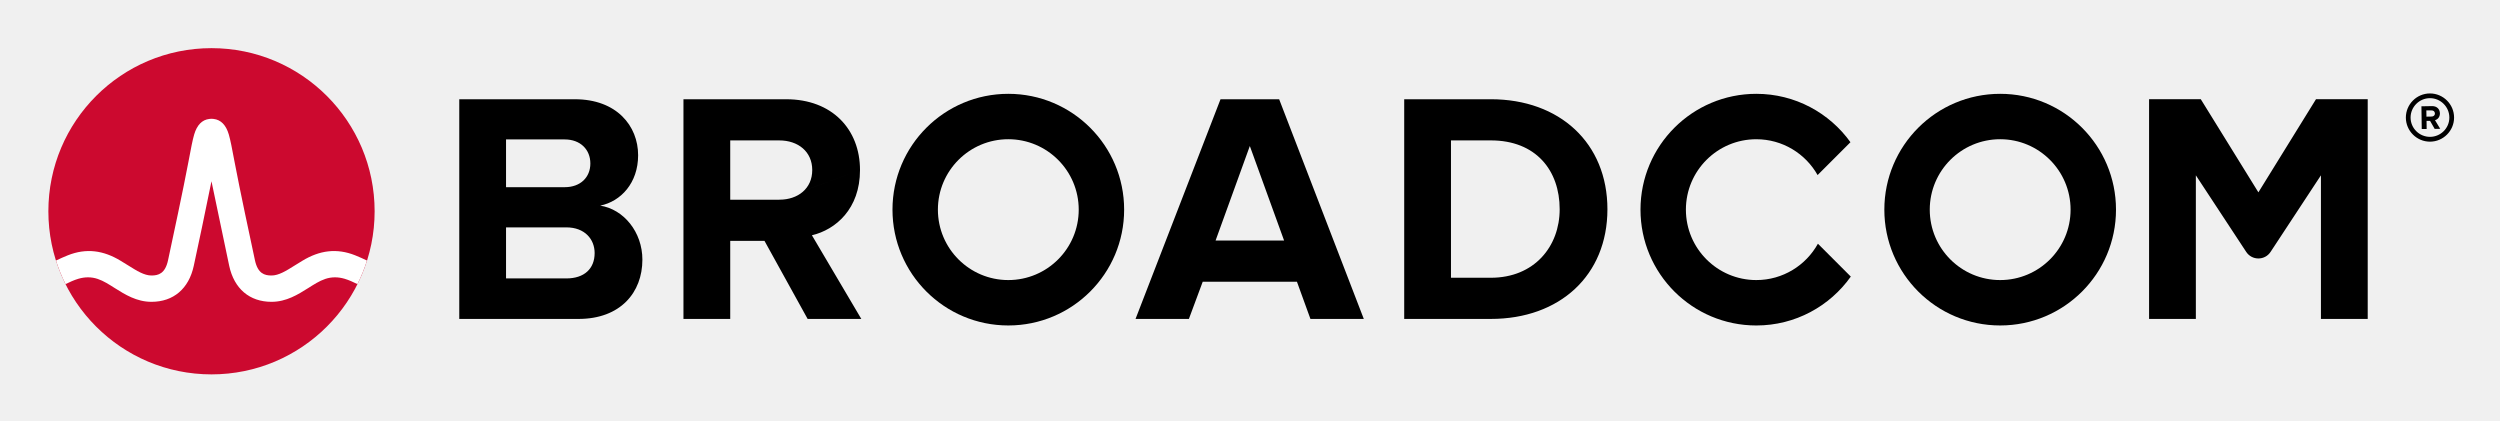
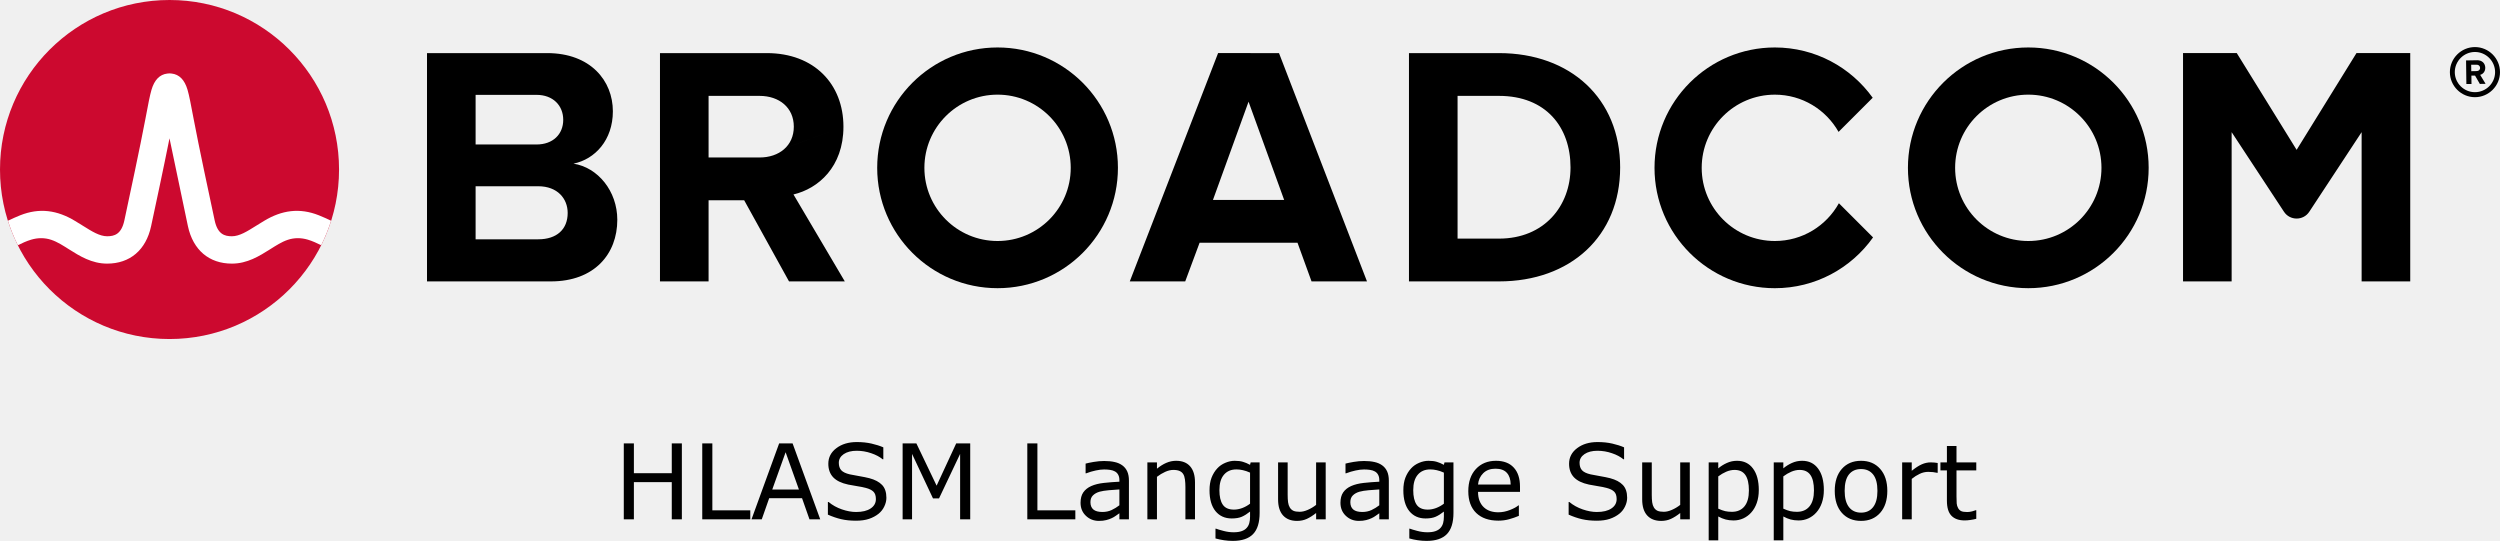
- <svg xmlns="http://www.w3.org/2000/svg" xmlns:xlink="http://www.w3.org/1999/xlink" role="img" viewBox="-4.53 -4.53 248.82 41.82" version="1.1" id="svg4">
+ <svg xmlns="http://www.w3.org/2000/svg" xmlns:xlink="http://www.w3.org/1999/xlink" role="img" viewBox="-4.53 -4.53 239.436 51.803" version="1.1" id="svg4" width="239.436" height="51.803">
  <defs id="defs4" />
-   <path d="M237.32 9.09c-1.06 0-1.93-.86-1.93-1.92s.87-1.93 1.93-1.93 1.93.87 1.93 1.93-.87 1.92-1.93 1.92m0-4.32c-1.32 0-2.4 1.08-2.4 2.4 0 1.32 1.08 2.4 2.4 2.4 1.32 0 2.4-1.08 2.4-2.4 0-1.32-1.08-2.4-2.4-2.4" id="path1" />
-   <path d="M237.48 7.07l-.51.01-.01-.62h.51c.19-.01.34.11.34.3.01.19-.14.31-.33.31m.83-.32c-.01-.42-.3-.72-.77-.72l-1.07.02.03 2.26h.49l-.01-.81h.35l.46.8.55-.01-.52-.86c.24-.06.49-.28.49-.68M51.834 23.18h-5.999V9.347h5.835c1.574 0 2.557 1.016 2.557 2.393 0 1.377-.983 2.36-2.557 2.36H45v4h6.834c1.836 0 2.819 1.18 2.819 2.556 0 1.574-1.049 2.525-2.819 2.525m3.376-7.245c2.066-.426 3.771-2.262 3.771-5.015 0-2.918-2.131-5.573-6.295-5.573h-11.506v21.865h11.867c4.163 0 6.359-2.623 6.359-5.901 0-2.754-1.868-5.015-4.196-5.376m17.823-.59H68v4.098h3.558l4.294 7.769h5.343l-4.917-8.327c2.361-.557 4.786-2.622 4.786-6.49m0 0c0-4.065-2.786-7.048-7.343-7.048h-10.228v21.865h4.655V9.445h4.885c1.869 0 3.278 1.114 3.278 2.95s-1.409 2.95-3.278 2.95m43.421 4.065l3.409-9.408 3.41 9.408zm.492-14.063l-8.458 21.865h5.31l1.377-3.704h9.376l1.344 3.704h5.311l-8.425-21.865zm26.904 17.767h-3.967v-13.67h3.967c4.491 0 6.851 2.983 6.851 6.852 0 3.704-2.524 6.818-6.851 6.818m0-17.767h-8.622v21.865h8.622c6.851 0 11.604-4.327 11.604-10.916s-4.753-10.949-11.604-10.949m82.127-.004l-5.734 9.27-5.734-9.27h-5.146v21.869h4.656v-14.293l5.012 7.622c.574.871 1.851.871 2.424 0l5.013-7.622v14.293h4.656V5.343z" id="path2" />
-   <path id="a" d="M95.825 23.344c-3.871 0-7.008-3.138-7.008-7.008 0-3.871 3.137-7.009 7.008-7.009 3.87 0 7.008 3.138 7.008 7.009 0 3.87-3.138 7.008-7.008 7.008m0-18.536c-6.367 0-11.528 5.161-11.528 11.528 0 6.366 5.161 11.527 11.528 11.527 6.366 0 11.528-5.161 11.528-11.527 0-6.367-5.162-11.528-11.528-11.528" />
-   <path d="M176.404 19.727c-1.195 2.156-3.492 3.617-6.132 3.617-3.87 0-7.008-3.138-7.008-7.008 0-3.871 3.138-7.008 7.008-7.008 2.618 0 4.897 1.438 6.1 3.565l3.27-3.269c-2.092-2.915-5.508-4.816-9.37-4.816-6.367 0-11.527 5.161-11.527 11.528 0 6.366 5.16 11.528 11.527 11.528 3.883 0 7.316-1.922 9.404-4.865z" id="path3" />
+   <path d="m 232.506,4.298 c -1.06,0 -1.93,-0.86 -1.93,-1.92 0,-1.06 0.87,-1.93 1.93,-1.93 1.06,0 1.93,0.87 1.93,1.93 0,1.06 -0.87,1.92 -1.93,1.92 m 0,-4.32 c -1.32,0 -2.4,1.08 -2.4,2.4 0,1.32 1.08,2.4 2.4,2.4 1.32,0 2.4,-1.08 2.4,-2.4 0,-1.32 -1.08,-2.4 -2.4,-2.4" id="path1" />
+   <path d="m 232.666,2.278 -0.51,0.01 -0.01,-0.62 h 0.51 c 0.19,-0.01 0.34,0.11 0.34,0.3 0.01,0.19 -0.14,0.31 -0.33,0.31 m 0.83,-0.32 c -0.01,-0.42 -0.3,-0.72 -0.77,-0.72 l -1.07,0.02 0.03,2.26 h 0.49 l -0.01,-0.81 h 0.35 l 0.46,0.8 0.55,-0.01 -0.52,-0.86 c 0.24,-0.06 0.49,-0.28 0.49,-0.68 M 47.02,18.389 h -5.999 V 4.555 h 5.835 c 1.574,0 2.557,1.016 2.557,2.393 0,1.377 -0.983,2.36 -2.557,2.36 H 40.186 v 4 h 6.834 c 1.836,0 2.819,1.18 2.819,2.556 0,1.574 -1.049,2.525 -2.819,2.525 m 3.376,-7.245 c 2.066,-0.426 3.771,-2.262 3.771,-5.015 0,-2.918 -2.131,-5.573 -6.295,-5.573 H 36.366 V 22.421 h 11.867 c 4.163,0 6.359,-2.623 6.359,-5.901 0,-2.754 -1.868,-5.015 -4.196,-5.376 m 17.823,-0.59 H 63.186 v 4.098 h 3.558 l 4.294,7.769 h 5.343 l -4.917,-8.327 c 2.361,-0.557 4.786,-2.622 4.786,-6.49 m 0,0 c 0,-4.065 -2.786,-7.048 -7.343,-7.048 H 58.679 V 22.42 h 4.655 V 4.653 h 4.885 c 1.869,0 3.278,1.114 3.278,2.95 0,1.836 -1.409,2.95 -3.278,2.95 m 43.421,4.065 3.409,-9.408 3.41,9.408 z m 0.492,-14.063 -8.458,21.865 h 5.31 l 1.377,-3.704 h 9.376 l 1.344,3.704 h 5.311 L 117.966,0.556 Z M 139.035,18.323 h -3.967 V 4.653 h 3.967 c 4.491,0 6.851,2.983 6.851,6.852 0,3.704 -2.524,6.818 -6.851,6.818 m 0,-17.767 h -8.622 V 22.421 h 8.622 c 6.851,0 11.604,-4.327 11.604,-10.916 0,-6.589 -4.753,-10.949 -11.604,-10.949 m 82.127,-0.004 -5.734,9.27 -5.734,-9.27 h -5.146 V 22.42 h 4.656 V 8.127 l 5.012,7.622 c 0.574,0.871 1.851,0.871 2.424,0 l 5.013,-7.622 V 22.42 h 4.656 V 0.551 Z" id="path2" />
+   <path id="a" d="m 91.011,18.552 c -3.871,0 -7.008,-3.138 -7.008,-7.008 0,-3.871 3.137,-7.009 7.008,-7.009 3.87,0 7.008,3.138 7.008,7.009 0,3.87 -3.138,7.008 -7.008,7.008 m 0,-18.536 c -6.367,0 -11.528,5.161 -11.528,11.528 0,6.366 5.161,11.527 11.528,11.527 6.366,0 11.528,-5.161 11.528,-11.527 0,-6.367 -5.162,-11.528 -11.528,-11.528" />
+   <path d="m 171.589,14.935 c -1.195,2.156 -3.492,3.617 -6.132,3.617 -3.87,0 -7.008,-3.138 -7.008,-7.008 0,-3.871 3.138,-7.008 7.008,-7.008 2.618,0 4.897,1.438 6.1,3.565 l 3.27,-3.269 c -2.092,-2.915 -5.508,-4.816 -9.37,-4.816 -6.367,0 -11.527,5.161 -11.527,11.528 0,6.366 5.16,11.528 11.527,11.528 3.883,0 7.316,-1.922 9.404,-4.865 z" id="path3" />
  <use transform="translate(98.718)" xlink:href="#a" id="use3" />
-   <ellipse cx="16.52" cy="16.497" fill="#cc092f" rx="16.236" ry="16.235" id="ellipse3" />
-   <path fill="#fff" d="M30.825 20.883c-1.857-.74-3.557-.492-5.261.541 0 0-.621.379-.807.496-.794.498-1.543.97-2.263.97-.687 0-1.363-.184-1.649-1.513-.446-2.073-1.534-7.167-2.009-9.69-.279-1.483-.432-2.282-.591-2.825-.28-.954-.792-1.473-1.519-1.556 0 0-.114-.016-.207-.016-.092 0-.218.018-.218.018-.72.086-1.229.605-1.507 1.554-.159.543-.312 1.342-.591 2.825-.475 2.523-1.563 7.617-2.009 9.69-.286 1.329-.962 1.513-1.649 1.513-.72 0-1.469-.472-2.263-.97-.186-.117-.808-.496-.808-.496-1.703-1.033-3.404-1.281-5.26-.541-.401.16-.796.339-1.172.52.257.806.577 1.599.95 2.344.411-.202.842-.402 1.282-.532.634-.187 1.284-.197 1.914.014.612.205 1.157.568 1.7.909 1.023.643 2.182 1.372 3.657 1.372 2.186 0 3.72-1.305 4.21-3.581.38-1.764 1.222-5.702 1.763-8.418 0 0 1.386 6.654 1.765 8.418.49 2.276 2.025 3.581 4.211 3.581 1.475 0 2.634-.729 3.657-1.372.543-.341 1.088-.704 1.7-.909.629-.211 1.28-.201 1.914-.014.44.13.87.331 1.281.533.374-.745.693-1.539.95-2.345-.376-.181-.77-.36-1.171-.52" id="path4" />
-   <path d="m 65.589,50 h -0.967 v -3.56 h -3.628 V 50 h -0.967 v -7.271 h 0.967 v 2.852 h 3.628 v -2.852 h 0.967 z m 6.553,0 h -4.6 v -7.271 h 0.967 v 6.411 h 3.633 z m 6.699,0 H 77.811 L 77.098,47.974 H 73.953 L 73.241,50 h -0.981 l 2.646,-7.271 h 1.289 z m -2.041,-2.856 -1.274,-3.569 -1.279,3.569 z m 8.379,0.781 q 0,0.425 -0.2,0.84 -0.195,0.415 -0.552,0.703 -0.391,0.312 -0.913,0.488 -0.518,0.176 -1.25,0.176 -0.786,0 -1.416,-0.146 -0.625,-0.146 -1.274,-0.435 v -1.211 h 0.068 q 0.552,0.459 1.274,0.708 0.723,0.249 1.357,0.249 0.898,0 1.396,-0.337 0.503,-0.337 0.503,-0.898 0,-0.483 -0.239,-0.713 -0.234,-0.229 -0.718,-0.356 -0.366,-0.098 -0.796,-0.161 -0.425,-0.063 -0.903,-0.161 -0.967,-0.205 -1.436,-0.698 -0.464,-0.498 -0.464,-1.294 0,-0.913 0.771,-1.494 0.771,-0.586 1.958,-0.586 0.767,0 1.406,0.146 0.64,0.146 1.133,0.361 v 1.143 h -0.068 q -0.415,-0.352 -1.094,-0.581 -0.674,-0.234 -1.382,-0.234 -0.776,0 -1.25,0.322 -0.469,0.322 -0.469,0.83 0,0.454 0.234,0.713 0.234,0.259 0.825,0.396 0.312,0.068 0.889,0.166 0.576,0.098 0.977,0.2 0.811,0.215 1.221,0.649 0.41,0.435 0.41,1.216 z M 93.206,50 h -0.967 v -6.265 l -2.021,4.263 H 89.642 L 87.635,43.735 V 50 h -0.903 v -7.271 h 1.318 l 1.938,4.048 1.875,-4.048 h 1.343 z m 10.068,0 h -4.6 v -7.271 h 0.967 v 6.411 h 3.633 z m 5.132,0 h -0.913 v -0.581 q -0.122,0.083 -0.332,0.234 -0.205,0.146 -0.4,0.234 -0.229,0.112 -0.527,0.186 -0.298,0.078 -0.698,0.078 -0.737,0 -1.25,-0.488 -0.513,-0.488 -0.513,-1.245 0,-0.62 0.264,-1.001 0.269,-0.386 0.762,-0.605 0.498,-0.22 1.196,-0.298 0.698,-0.078 1.499,-0.117 v -0.142 q 0,-0.312 -0.112,-0.518 -0.107,-0.205 -0.312,-0.322 -0.195,-0.112 -0.469,-0.151 -0.273,-0.039 -0.571,-0.039 -0.361,0 -0.806,0.098 -0.444,0.093 -0.918,0.273 h -0.049 v -0.933 q 0.269,-0.073 0.776,-0.161 0.508,-0.088 1.001,-0.088 0.576,0 1.001,0.098 0.43,0.093 0.742,0.322 0.308,0.225 0.469,0.581 0.161,0.356 0.161,0.884 z m -0.913,-1.343 v -1.519 q -0.42,0.024 -0.991,0.073 -0.566,0.049 -0.898,0.142 -0.396,0.112 -0.64,0.352 -0.244,0.234 -0.244,0.649 0,0.469 0.283,0.708 0.283,0.234 0.864,0.234 0.483,0 0.884,-0.186 0.4,-0.19 0.742,-0.454 z M 114.735,50 h -0.918 v -3.105 q 0,-0.376 -0.044,-0.703 -0.044,-0.332 -0.161,-0.518 -0.122,-0.205 -0.352,-0.303 -0.229,-0.103 -0.596,-0.103 -0.376,0 -0.786,0.186 -0.41,0.186 -0.786,0.474 V 50 h -0.918 v -5.454 h 0.918 v 0.605 q 0.43,-0.356 0.889,-0.557 0.459,-0.2 0.942,-0.2 0.884,0 1.348,0.532 0.464,0.532 0.464,1.533 z m 6.191,-0.62 q 0,1.387 -0.63,2.036 -0.63,0.649 -1.938,0.649 -0.435,0 -0.85,-0.063 -0.41,-0.059 -0.811,-0.171 v -0.938 h 0.049 q 0.225,0.088 0.713,0.215 0.488,0.132 0.977,0.132 0.469,0 0.776,-0.112 0.308,-0.112 0.479,-0.312 0.171,-0.19 0.244,-0.459 0.073,-0.269 0.073,-0.601 v -0.498 q -0.415,0.332 -0.796,0.498 -0.376,0.161 -0.962,0.161 -0.977,0 -1.553,-0.703 -0.571,-0.708 -0.571,-1.992 0,-0.703 0.195,-1.211 0.2,-0.513 0.542,-0.884 0.317,-0.347 0.771,-0.537 0.454,-0.195 0.903,-0.195 0.474,0 0.791,0.098 0.322,0.093 0.679,0.288 l 0.059,-0.234 h 0.859 z m -0.918,-0.879 v -2.974 q -0.366,-0.166 -0.684,-0.234 -0.312,-0.073 -0.625,-0.073 -0.757,0 -1.191,0.508 -0.435,0.508 -0.435,1.475 0,0.918 0.322,1.392 0.322,0.474 1.069,0.474 0.4,0 0.801,-0.151 0.405,-0.156 0.742,-0.415 z M 127.254,50 h -0.918 v -0.605 q -0.464,0.366 -0.889,0.562 -0.425,0.195 -0.938,0.195 -0.859,0 -1.338,-0.522 -0.479,-0.527 -0.479,-1.543 v -3.54 h 0.918 v 3.105 q 0,0.415 0.039,0.713 0.039,0.293 0.166,0.503 0.132,0.215 0.342,0.312 0.21,0.098 0.61,0.098 0.356,0 0.776,-0.186 0.425,-0.186 0.791,-0.474 v -4.072 h 0.918 z m 6.045,0 h -0.913 v -0.581 q -0.122,0.083 -0.332,0.234 -0.205,0.146 -0.4,0.234 -0.23,0.112 -0.527,0.186 -0.298,0.078 -0.698,0.078 -0.737,0 -1.25,-0.488 -0.513,-0.488 -0.513,-1.245 0,-0.62 0.264,-1.001 0.269,-0.386 0.762,-0.605 0.498,-0.22 1.196,-0.298 0.698,-0.078 1.499,-0.117 v -0.142 q 0,-0.312 -0.112,-0.518 -0.107,-0.205 -0.312,-0.322 -0.195,-0.112 -0.469,-0.151 -0.273,-0.039 -0.571,-0.039 -0.361,0 -0.806,0.098 -0.444,0.093 -0.918,0.273 h -0.049 v -0.933 q 0.269,-0.073 0.776,-0.161 0.508,-0.088 1.001,-0.088 0.576,0 1.001,0.098 0.43,0.093 0.742,0.322 0.308,0.225 0.469,0.581 0.161,0.356 0.161,0.884 z m -0.913,-1.343 v -1.519 q -0.42,0.024 -0.991,0.073 -0.566,0.049 -0.898,0.142 -0.396,0.112 -0.64,0.352 -0.244,0.234 -0.244,0.649 0,0.469 0.283,0.708 0.283,0.234 0.864,0.234 0.483,0 0.884,-0.186 0.4,-0.19 0.742,-0.454 z m 7.104,0.723 q 0,1.387 -0.63,2.036 -0.63,0.649 -1.938,0.649 -0.435,0 -0.85,-0.063 -0.41,-0.059 -0.811,-0.171 v -0.938 h 0.049 q 0.225,0.088 0.713,0.215 0.488,0.132 0.977,0.132 0.469,0 0.776,-0.112 0.308,-0.112 0.479,-0.312 0.171,-0.19 0.244,-0.459 0.073,-0.269 0.073,-0.601 v -0.498 q -0.415,0.332 -0.796,0.498 -0.376,0.161 -0.962,0.161 -0.977,0 -1.553,-0.703 -0.571,-0.708 -0.571,-1.992 0,-0.703 0.195,-1.211 0.2,-0.513 0.542,-0.884 0.317,-0.347 0.771,-0.537 0.454,-0.195 0.903,-0.195 0.474,0 0.791,0.098 0.322,0.093 0.679,0.288 l 0.059,-0.234 h 0.859 z m -0.918,-0.879 v -2.974 q -0.366,-0.166 -0.684,-0.234 -0.312,-0.073 -0.625,-0.073 -0.757,0 -1.191,0.508 -0.435,0.508 -0.435,1.475 0,0.918 0.322,1.392 0.322,0.474 1.069,0.474 0.4,0 0.801,-0.151 0.405,-0.156 0.742,-0.415 z m 7.29,-1.133 h -4.019 q 0,0.503 0.151,0.879 0.151,0.371 0.415,0.61 0.254,0.234 0.601,0.352 0.352,0.117 0.771,0.117 0.557,0 1.118,-0.22 0.566,-0.225 0.806,-0.439 h 0.049 v 1.001 q -0.464,0.195 -0.947,0.327 -0.483,0.132 -1.016,0.132 -1.357,0 -2.119,-0.732 -0.762,-0.737 -0.762,-2.09 0,-1.338 0.728,-2.124 0.732,-0.786 1.924,-0.786 1.104,0 1.699,0.645 0.601,0.645 0.601,1.831 z m -0.894,-0.703 q -0.005,-0.723 -0.366,-1.118 -0.356,-0.396 -1.089,-0.396 -0.737,0 -1.177,0.435 -0.435,0.435 -0.493,1.079 z m 11.157,1.26 q 0,0.425 -0.2,0.84 -0.195,0.415 -0.552,0.703 -0.391,0.312 -0.913,0.488 -0.518,0.176 -1.25,0.176 -0.786,0 -1.416,-0.146 -0.625,-0.146 -1.274,-0.435 v -1.211 h 0.068 q 0.552,0.459 1.274,0.708 0.723,0.249 1.357,0.249 0.898,0 1.396,-0.337 0.503,-0.337 0.503,-0.898 0,-0.483 -0.239,-0.713 -0.234,-0.229 -0.718,-0.356 -0.366,-0.098 -0.796,-0.161 -0.425,-0.063 -0.903,-0.161 -0.967,-0.205 -1.436,-0.698 -0.464,-0.498 -0.464,-1.294 0,-0.913 0.771,-1.494 0.771,-0.586 1.958,-0.586 0.767,0 1.406,0.146 0.64,0.146 1.133,0.361 v 1.143 h -0.068 q -0.415,-0.352 -1.094,-0.581 -0.674,-0.234 -1.382,-0.234 -0.776,0 -1.25,0.322 -0.469,0.322 -0.469,0.83 0,0.454 0.234,0.713 0.234,0.259 0.825,0.396 0.312,0.068 0.889,0.166 0.576,0.098 0.977,0.2 0.811,0.215 1.221,0.649 0.41,0.435 0.41,1.216 z M 162.127,50 h -0.918 v -0.605 q -0.464,0.366 -0.889,0.562 -0.425,0.195 -0.938,0.195 -0.859,0 -1.338,-0.522 -0.479,-0.527 -0.479,-1.543 v -3.54 h 0.918 v 3.105 q 0,0.415 0.039,0.713 0.039,0.293 0.166,0.503 0.132,0.215 0.342,0.312 0.21,0.098 0.61,0.098 0.356,0 0.776,-0.186 0.425,-0.186 0.791,-0.474 v -4.072 h 0.918 z m 6.606,-2.793 q 0,0.664 -0.19,1.216 -0.19,0.547 -0.537,0.928 -0.322,0.361 -0.762,0.562 -0.435,0.195 -0.923,0.195 -0.425,0 -0.771,-0.093 -0.342,-0.093 -0.698,-0.288 v 2.285 h -0.918 v -7.466 h 0.918 v 0.571 q 0.366,-0.308 0.82,-0.513 0.459,-0.21 0.977,-0.21 0.986,0 1.533,0.747 0.552,0.742 0.552,2.065 z m -0.947,0.024 q 0,-0.986 -0.337,-1.475 -0.337,-0.488 -1.035,-0.488 -0.396,0 -0.796,0.171 -0.4,0.171 -0.767,0.449 v 3.091 q 0.391,0.176 0.669,0.239 0.283,0.063 0.64,0.063 0.767,0 1.196,-0.518 0.43,-0.518 0.43,-1.533 z m 7.178,-0.024 q 0,0.664 -0.19,1.216 -0.19,0.547 -0.537,0.928 -0.322,0.361 -0.762,0.562 -0.435,0.195 -0.923,0.195 -0.425,0 -0.771,-0.093 -0.342,-0.093 -0.698,-0.288 v 2.285 h -0.918 v -7.466 h 0.918 v 0.571 q 0.366,-0.308 0.82,-0.513 0.459,-0.21 0.977,-0.21 0.986,0 1.533,0.747 0.552,0.742 0.552,2.065 z m -0.947,0.024 q 0,-0.986 -0.337,-1.475 -0.337,-0.488 -1.035,-0.488 -0.396,0 -0.796,0.171 -0.4,0.171 -0.767,0.449 v 3.091 q 0.391,0.176 0.669,0.239 0.283,0.063 0.64,0.063 0.767,0 1.196,-0.518 0.43,-0.518 0.43,-1.533 z m 7.026,0.044 q 0,1.333 -0.684,2.104 -0.684,0.771 -1.831,0.771 -1.157,0 -1.841,-0.771 -0.679,-0.771 -0.679,-2.104 0,-1.333 0.679,-2.104 0.684,-0.776 1.841,-0.776 1.147,0 1.831,0.776 0.684,0.771 0.684,2.104 z m -0.947,0 q 0,-1.06 -0.415,-1.572 -0.415,-0.518 -1.152,-0.518 -0.747,0 -1.162,0.518 -0.41,0.513 -0.41,1.572 0,1.025 0.415,1.558 0.415,0.527 1.157,0.527 0.732,0 1.147,-0.522 0.42,-0.527 0.42,-1.562 z m 5.771,-1.729 h -0.049 q -0.205,-0.049 -0.4,-0.068 -0.19,-0.024 -0.454,-0.024 -0.425,0 -0.82,0.19 -0.396,0.186 -0.762,0.483 V 50 h -0.918 v -5.454 h 0.918 v 0.806 q 0.547,-0.439 0.962,-0.62 0.42,-0.186 0.854,-0.186 0.239,0 0.347,0.015 0.107,0.01 0.322,0.044 z m 3.696,4.404 q -0.259,0.068 -0.566,0.112 -0.303,0.044 -0.542,0.044 -0.835,0 -1.27,-0.449 -0.435,-0.449 -0.435,-1.44 v -2.9 h -0.62 v -0.771 h 0.62 v -1.567 h 0.918 v 1.567 h 1.895 v 0.771 h -1.895 v 2.485 q 0,0.43 0.019,0.674 0.019,0.239 0.137,0.449 0.107,0.195 0.293,0.288 0.19,0.088 0.576,0.088 0.225,0 0.469,-0.063 0.244,-0.068 0.352,-0.112 h 0.049 z" id="text4" style="font-size:10px;text-anchor:middle" aria-label="HLASM Language Support" />
+   <ellipse cx="11.706" cy="11.705" fill="#cc092f" rx="16.236" ry="16.235" id="ellipse3" />
+   <path fill="#ffffff" d="m 26.011,16.091 c -1.857,-0.74 -3.557,-0.492 -5.261,0.541 0,0 -0.621,0.379 -0.807,0.496 -0.794,0.498 -1.543,0.97 -2.263,0.97 -0.687,0 -1.363,-0.184 -1.649,-1.513 -0.446,-2.073 -1.534,-7.167 -2.009,-9.69 -0.279,-1.483 -0.432,-2.282 -0.591,-2.825 -0.28,-0.954 -0.792,-1.473 -1.519,-1.556 0,0 -0.114,-0.016 -0.207,-0.016 -0.092,0 -0.218,0.018 -0.218,0.018 -0.72,0.086 -1.229,0.605 -1.507,1.554 -0.159,0.543 -0.312,1.342 -0.591,2.825 -0.475,2.523 -1.563,7.617 -2.009,9.69 -0.286,1.329 -0.962,1.513 -1.649,1.513 -0.72,0 -1.469,-0.472 -2.263,-0.97 -0.186,-0.117 -0.808,-0.496 -0.808,-0.496 -1.703,-1.033 -3.404,-1.281 -5.26,-0.541 -0.401,0.16 -0.796,0.339 -1.172,0.52 0.257,0.806 0.577,1.599 0.95,2.344 0.411,-0.202 0.842,-0.402 1.282,-0.532 0.634,-0.187 1.284,-0.197 1.914,0.014 0.612,0.205 1.157,0.568 1.7,0.909 1.023,0.643 2.182,1.372 3.657,1.372 2.186,0 3.72,-1.305 4.21,-3.581 0.38,-1.764 1.222,-5.702 1.763,-8.418 0,0 1.386,6.654 1.765,8.418 0.49,2.276 2.025,3.581 4.211,3.581 1.475,0 2.634,-0.729 3.657,-1.372 0.543,-0.341 1.088,-0.704 1.7,-0.909 0.629,-0.211 1.28,-0.201 1.914,-0.014 0.44,0.13 0.87,0.331 1.281,0.533 0.374,-0.745 0.693,-1.539 0.95,-2.345 -0.376,-0.181 -0.77,-0.36 -1.171,-0.52" id="path4" />
+   <path d="m 60.775,45.208 h -0.967 v -3.56 h -3.628 V 45.208 h -0.967 v -7.271 h 0.967 v 2.852 h 3.628 V 37.937 H 60.775 Z m 6.553,0 h -4.6 v -7.271 h 0.967 v 6.411 h 3.633 z m 6.699,0 H 72.997 L 72.284,43.182 H 69.139 L 68.427,45.208 h -0.981 l 2.646,-7.271 h 1.289 z m -2.041,-2.856 -1.274,-3.569 -1.279,3.569 z m 8.379,0.781 q 0,0.425 -0.2,0.84 -0.195,0.415 -0.552,0.703 -0.391,0.312 -0.913,0.488 -0.518,0.176 -1.25,0.176 -0.786,0 -1.416,-0.146 -0.625,-0.146 -1.274,-0.435 v -1.211 h 0.068 q 0.552,0.459 1.274,0.708 0.723,0.249 1.357,0.249 0.898,0 1.396,-0.337 0.503,-0.337 0.503,-0.898 0,-0.483 -0.239,-0.713 -0.234,-0.229 -0.718,-0.356 -0.366,-0.098 -0.796,-0.161 -0.425,-0.063 -0.903,-0.161 -0.967,-0.205 -1.436,-0.698 -0.464,-0.498 -0.464,-1.294 0,-0.913 0.771,-1.494 0.771,-0.586 1.958,-0.586 0.767,0 1.406,0.146 0.64,0.146 1.133,0.361 v 1.143 h -0.068 q -0.415,-0.352 -1.094,-0.581 -0.674,-0.234 -1.382,-0.234 -0.776,0 -1.25,0.322 -0.469,0.322 -0.469,0.83 0,0.454 0.234,0.713 0.234,0.259 0.825,0.396 0.312,0.068 0.889,0.166 0.576,0.098 0.977,0.2 0.811,0.215 1.221,0.649 0.41,0.435 0.41,1.216 z M 88.392,45.208 h -0.967 v -6.265 l -2.021,4.263 H 84.828 L 82.821,38.943 V 45.208 h -0.903 v -7.271 h 1.318 l 1.938,4.048 1.875,-4.048 h 1.343 z m 10.068,0 h -4.6 v -7.271 h 0.967 v 6.411 h 3.633 z m 5.132,0 h -0.913 v -0.581 q -0.122,0.083 -0.332,0.234 -0.205,0.146 -0.4,0.234 -0.229,0.112 -0.527,0.186 -0.298,0.078 -0.698,0.078 -0.737,0 -1.25,-0.488 -0.513,-0.488 -0.513,-1.245 0,-0.62 0.264,-1.001 0.269,-0.386 0.762,-0.605 0.498,-0.22 1.196,-0.298 0.698,-0.078 1.499,-0.117 v -0.142 q 0,-0.312 -0.112,-0.518 -0.107,-0.205 -0.312,-0.322 -0.195,-0.112 -0.469,-0.151 -0.273,-0.039 -0.571,-0.039 -0.361,0 -0.806,0.098 -0.444,0.093 -0.918,0.273 h -0.049 v -0.933 q 0.269,-0.073 0.776,-0.161 0.508,-0.088 1.001,-0.088 0.576,0 1.001,0.098 0.43,0.093 0.742,0.322 0.308,0.225 0.469,0.581 0.161,0.356 0.161,0.884 z m -0.913,-1.343 v -1.519 q -0.42,0.024 -0.991,0.073 -0.566,0.049 -0.898,0.142 -0.396,0.112 -0.64,0.352 -0.244,0.234 -0.244,0.649 0,0.469 0.283,0.708 0.283,0.234 0.864,0.234 0.483,0 0.884,-0.186 0.4,-0.19 0.742,-0.454 z m 7.241,1.343 h -0.918 v -3.105 q 0,-0.376 -0.044,-0.703 -0.044,-0.332 -0.161,-0.518 -0.122,-0.205 -0.352,-0.303 -0.229,-0.103 -0.596,-0.103 -0.376,0 -0.786,0.186 -0.41,0.186 -0.786,0.474 V 45.208 h -0.918 v -5.454 h 0.918 v 0.605 q 0.43,-0.356 0.889,-0.557 0.459,-0.2 0.942,-0.2 0.884,0 1.348,0.532 0.464,0.532 0.464,1.533 z m 6.191,-0.62 q 0,1.387 -0.63,2.036 -0.63,0.649 -1.938,0.649 -0.435,0 -0.85,-0.063 -0.41,-0.059 -0.811,-0.171 v -0.938 h 0.049 q 0.225,0.088 0.713,0.215 0.488,0.132 0.977,0.132 0.469,0 0.776,-0.112 0.308,-0.112 0.479,-0.312 0.171,-0.19 0.244,-0.459 0.073,-0.269 0.073,-0.601 v -0.498 q -0.415,0.332 -0.796,0.498 -0.376,0.161 -0.962,0.161 -0.977,0 -1.553,-0.703 -0.571,-0.708 -0.571,-1.992 0,-0.703 0.195,-1.211 0.2,-0.513 0.542,-0.884 0.317,-0.347 0.771,-0.537 0.454,-0.195 0.903,-0.195 0.474,0 0.791,0.098 0.322,0.093 0.679,0.288 l 0.059,-0.234 h 0.859 z m -0.918,-0.879 v -2.974 q -0.366,-0.166 -0.684,-0.234 -0.312,-0.073 -0.625,-0.073 -0.757,0 -1.191,0.508 -0.435,0.508 -0.435,1.475 0,0.918 0.322,1.392 0.322,0.474 1.069,0.474 0.4,0 0.801,-0.151 0.405,-0.156 0.742,-0.415 z m 7.246,1.499 h -0.918 v -0.605 q -0.464,0.366 -0.889,0.562 -0.425,0.195 -0.938,0.195 -0.859,0 -1.338,-0.522 -0.479,-0.527 -0.479,-1.543 v -3.54 h 0.918 v 3.105 q 0,0.415 0.039,0.713 0.039,0.293 0.166,0.503 0.132,0.215 0.342,0.312 0.21,0.098 0.61,0.098 0.356,0 0.776,-0.186 0.425,-0.186 0.791,-0.474 v -4.072 h 0.918 z m 6.045,0 h -0.913 v -0.581 q -0.122,0.083 -0.332,0.234 -0.205,0.146 -0.4,0.234 -0.229,0.112 -0.527,0.186 -0.298,0.078 -0.698,0.078 -0.737,0 -1.25,-0.488 -0.513,-0.488 -0.513,-1.245 0,-0.62 0.264,-1.001 0.269,-0.386 0.762,-0.605 0.498,-0.22 1.196,-0.298 0.698,-0.078 1.499,-0.117 v -0.142 q 0,-0.312 -0.112,-0.518 -0.107,-0.205 -0.312,-0.322 -0.195,-0.112 -0.469,-0.151 -0.273,-0.039 -0.571,-0.039 -0.361,0 -0.806,0.098 -0.444,0.093 -0.918,0.273 h -0.049 v -0.933 q 0.269,-0.073 0.776,-0.161 0.508,-0.088 1.001,-0.088 0.576,0 1.001,0.098 0.43,0.093 0.742,0.322 0.308,0.225 0.469,0.581 0.161,0.356 0.161,0.884 z m -0.913,-1.343 v -1.519 q -0.42,0.024 -0.991,0.073 -0.566,0.049 -0.898,0.142 -0.396,0.112 -0.64,0.352 -0.244,0.234 -0.244,0.649 0,0.469 0.283,0.708 0.283,0.234 0.864,0.234 0.483,0 0.884,-0.186 0.4,-0.19 0.742,-0.454 z m 7.104,0.723 q 0,1.387 -0.63,2.036 -0.63,0.649 -1.938,0.649 -0.435,0 -0.85,-0.063 -0.41,-0.059 -0.811,-0.171 v -0.938 h 0.049 q 0.225,0.088 0.713,0.215 0.488,0.132 0.977,0.132 0.469,0 0.776,-0.112 0.308,-0.112 0.479,-0.312 0.171,-0.19 0.244,-0.459 0.073,-0.269 0.073,-0.601 v -0.498 q -0.415,0.332 -0.796,0.498 -0.376,0.161 -0.962,0.161 -0.977,0 -1.553,-0.703 -0.571,-0.708 -0.571,-1.992 0,-0.703 0.195,-1.211 0.2,-0.513 0.542,-0.884 0.317,-0.347 0.771,-0.537 0.454,-0.195 0.903,-0.195 0.474,0 0.791,0.098 0.322,0.093 0.679,0.288 l 0.059,-0.234 h 0.859 z m -0.918,-0.879 v -2.974 q -0.366,-0.166 -0.684,-0.234 -0.312,-0.073 -0.625,-0.073 -0.757,0 -1.191,0.508 -0.435,0.508 -0.435,1.475 0,0.918 0.322,1.392 0.322,0.474 1.069,0.474 0.4,0 0.801,-0.151 0.405,-0.156 0.742,-0.415 z m 7.29,-1.133 h -4.019 q 0,0.503 0.151,0.879 0.151,0.371 0.415,0.61 0.254,0.234 0.601,0.352 0.352,0.117 0.771,0.117 0.557,0 1.118,-0.22 0.566,-0.225 0.806,-0.439 h 0.049 v 1.001 q -0.464,0.195 -0.947,0.327 -0.483,0.132 -1.016,0.132 -1.357,0 -2.119,-0.732 -0.762,-0.737 -0.762,-2.09 0,-1.338 0.728,-2.124 0.732,-0.786 1.924,-0.786 1.104,0 1.699,0.645 0.601,0.645 0.601,1.831 z m -0.894,-0.703 q -0.005,-0.723 -0.366,-1.118 -0.356,-0.396 -1.089,-0.396 -0.737,0 -1.177,0.435 -0.435,0.435 -0.493,1.079 z m 11.157,1.26 q 0,0.425 -0.2,0.84 -0.195,0.415 -0.552,0.703 -0.391,0.312 -0.913,0.488 -0.518,0.176 -1.25,0.176 -0.786,0 -1.416,-0.146 -0.625,-0.146 -1.274,-0.435 v -1.211 h 0.068 q 0.552,0.459 1.274,0.708 0.723,0.249 1.357,0.249 0.898,0 1.396,-0.337 0.503,-0.337 0.503,-0.898 0,-0.483 -0.239,-0.713 -0.234,-0.229 -0.718,-0.356 -0.366,-0.098 -0.796,-0.161 -0.425,-0.063 -0.903,-0.161 -0.967,-0.205 -1.436,-0.698 -0.464,-0.498 -0.464,-1.294 0,-0.913 0.771,-1.494 0.771,-0.586 1.958,-0.586 0.767,0 1.406,0.146 0.64,0.146 1.133,0.361 v 1.143 h -0.068 q -0.415,-0.352 -1.094,-0.581 -0.674,-0.234 -1.382,-0.234 -0.776,0 -1.25,0.322 -0.469,0.322 -0.469,0.83 0,0.454 0.234,0.713 0.234,0.259 0.825,0.396 0.312,0.068 0.889,0.166 0.576,0.098 0.977,0.2 0.811,0.215 1.221,0.649 0.41,0.435 0.41,1.216 z m 6.001,2.075 h -0.918 v -0.605 q -0.464,0.366 -0.889,0.562 -0.425,0.195 -0.938,0.195 -0.859,0 -1.338,-0.522 -0.479,-0.527 -0.479,-1.543 v -3.54 h 0.918 v 3.105 q 0,0.415 0.039,0.713 0.039,0.293 0.166,0.503 0.132,0.215 0.342,0.312 0.21,0.098 0.61,0.098 0.356,0 0.776,-0.186 0.425,-0.186 0.791,-0.474 v -4.072 h 0.918 z m 6.606,-2.793 q 0,0.664 -0.19,1.216 -0.19,0.547 -0.537,0.928 -0.322,0.361 -0.762,0.562 -0.435,0.195 -0.923,0.195 -0.425,0 -0.771,-0.093 -0.342,-0.093 -0.698,-0.288 v 2.285 h -0.918 v -7.466 h 0.918 v 0.571 q 0.366,-0.308 0.82,-0.513 0.459,-0.21 0.977,-0.21 0.986,0 1.533,0.747 0.552,0.742 0.552,2.065 z m -0.947,0.024 q 0,-0.986 -0.337,-1.475 -0.337,-0.488 -1.035,-0.488 -0.396,0 -0.796,0.171 -0.4,0.171 -0.767,0.449 v 3.091 q 0.391,0.176 0.669,0.239 0.283,0.063 0.64,0.063 0.767,0 1.196,-0.518 0.43,-0.518 0.43,-1.533 z m 7.178,-0.024 q 0,0.664 -0.19,1.216 -0.19,0.547 -0.537,0.928 -0.322,0.361 -0.762,0.562 -0.435,0.195 -0.923,0.195 -0.425,0 -0.771,-0.093 -0.342,-0.093 -0.698,-0.288 v 2.285 h -0.918 v -7.466 h 0.918 v 0.571 q 0.366,-0.308 0.82,-0.513 0.459,-0.21 0.977,-0.21 0.986,0 1.533,0.747 0.552,0.742 0.552,2.065 z m -0.947,0.024 q 0,-0.986 -0.337,-1.475 -0.337,-0.488 -1.035,-0.488 -0.396,0 -0.796,0.171 -0.4,0.171 -0.767,0.449 v 3.091 q 0.391,0.176 0.669,0.239 0.283,0.063 0.64,0.063 0.767,0 1.196,-0.518 0.43,-0.518 0.43,-1.533 z m 7.026,0.044 q 0,1.333 -0.684,2.104 -0.684,0.771 -1.831,0.771 -1.157,0 -1.841,-0.771 -0.679,-0.771 -0.679,-2.104 0,-1.333 0.679,-2.104 0.684,-0.776 1.841,-0.776 1.147,0 1.831,0.776 0.684,0.771 0.684,2.104 z m -0.947,0 q 0,-1.06 -0.415,-1.572 -0.415,-0.518 -1.152,-0.518 -0.747,0 -1.162,0.518 -0.41,0.513 -0.41,1.572 0,1.025 0.415,1.558 0.415,0.527 1.157,0.527 0.732,0 1.147,-0.522 0.42,-0.527 0.42,-1.562 z m 5.771,-1.729 h -0.049 q -0.205,-0.049 -0.4,-0.068 -0.19,-0.024 -0.454,-0.024 -0.425,0 -0.82,0.19 -0.396,0.186 -0.762,0.483 V 45.208 h -0.918 v -5.454 h 0.918 v 0.806 q 0.547,-0.439 0.962,-0.62 0.42,-0.186 0.854,-0.186 0.239,0 0.347,0.015 0.107,0.01 0.322,0.044 z m 3.696,4.404 q -0.259,0.068 -0.566,0.112 -0.303,0.044 -0.542,0.044 -0.835,0 -1.27,-0.449 -0.435,-0.449 -0.435,-1.44 v -2.9 h -0.62 v -0.771 h 0.62 v -1.567 h 0.918 v 1.567 h 1.895 v 0.771 h -1.895 v 2.485 q 0,0.43 0.019,0.674 0.019,0.239 0.137,0.449 0.107,0.195 0.293,0.288 0.19,0.088 0.576,0.088 0.225,0 0.469,-0.063 0.244,-0.068 0.352,-0.112 h 0.049 z" id="text4" style="font-size:10px;text-anchor:middle" aria-label="HLASM Language Support" />
</svg>
